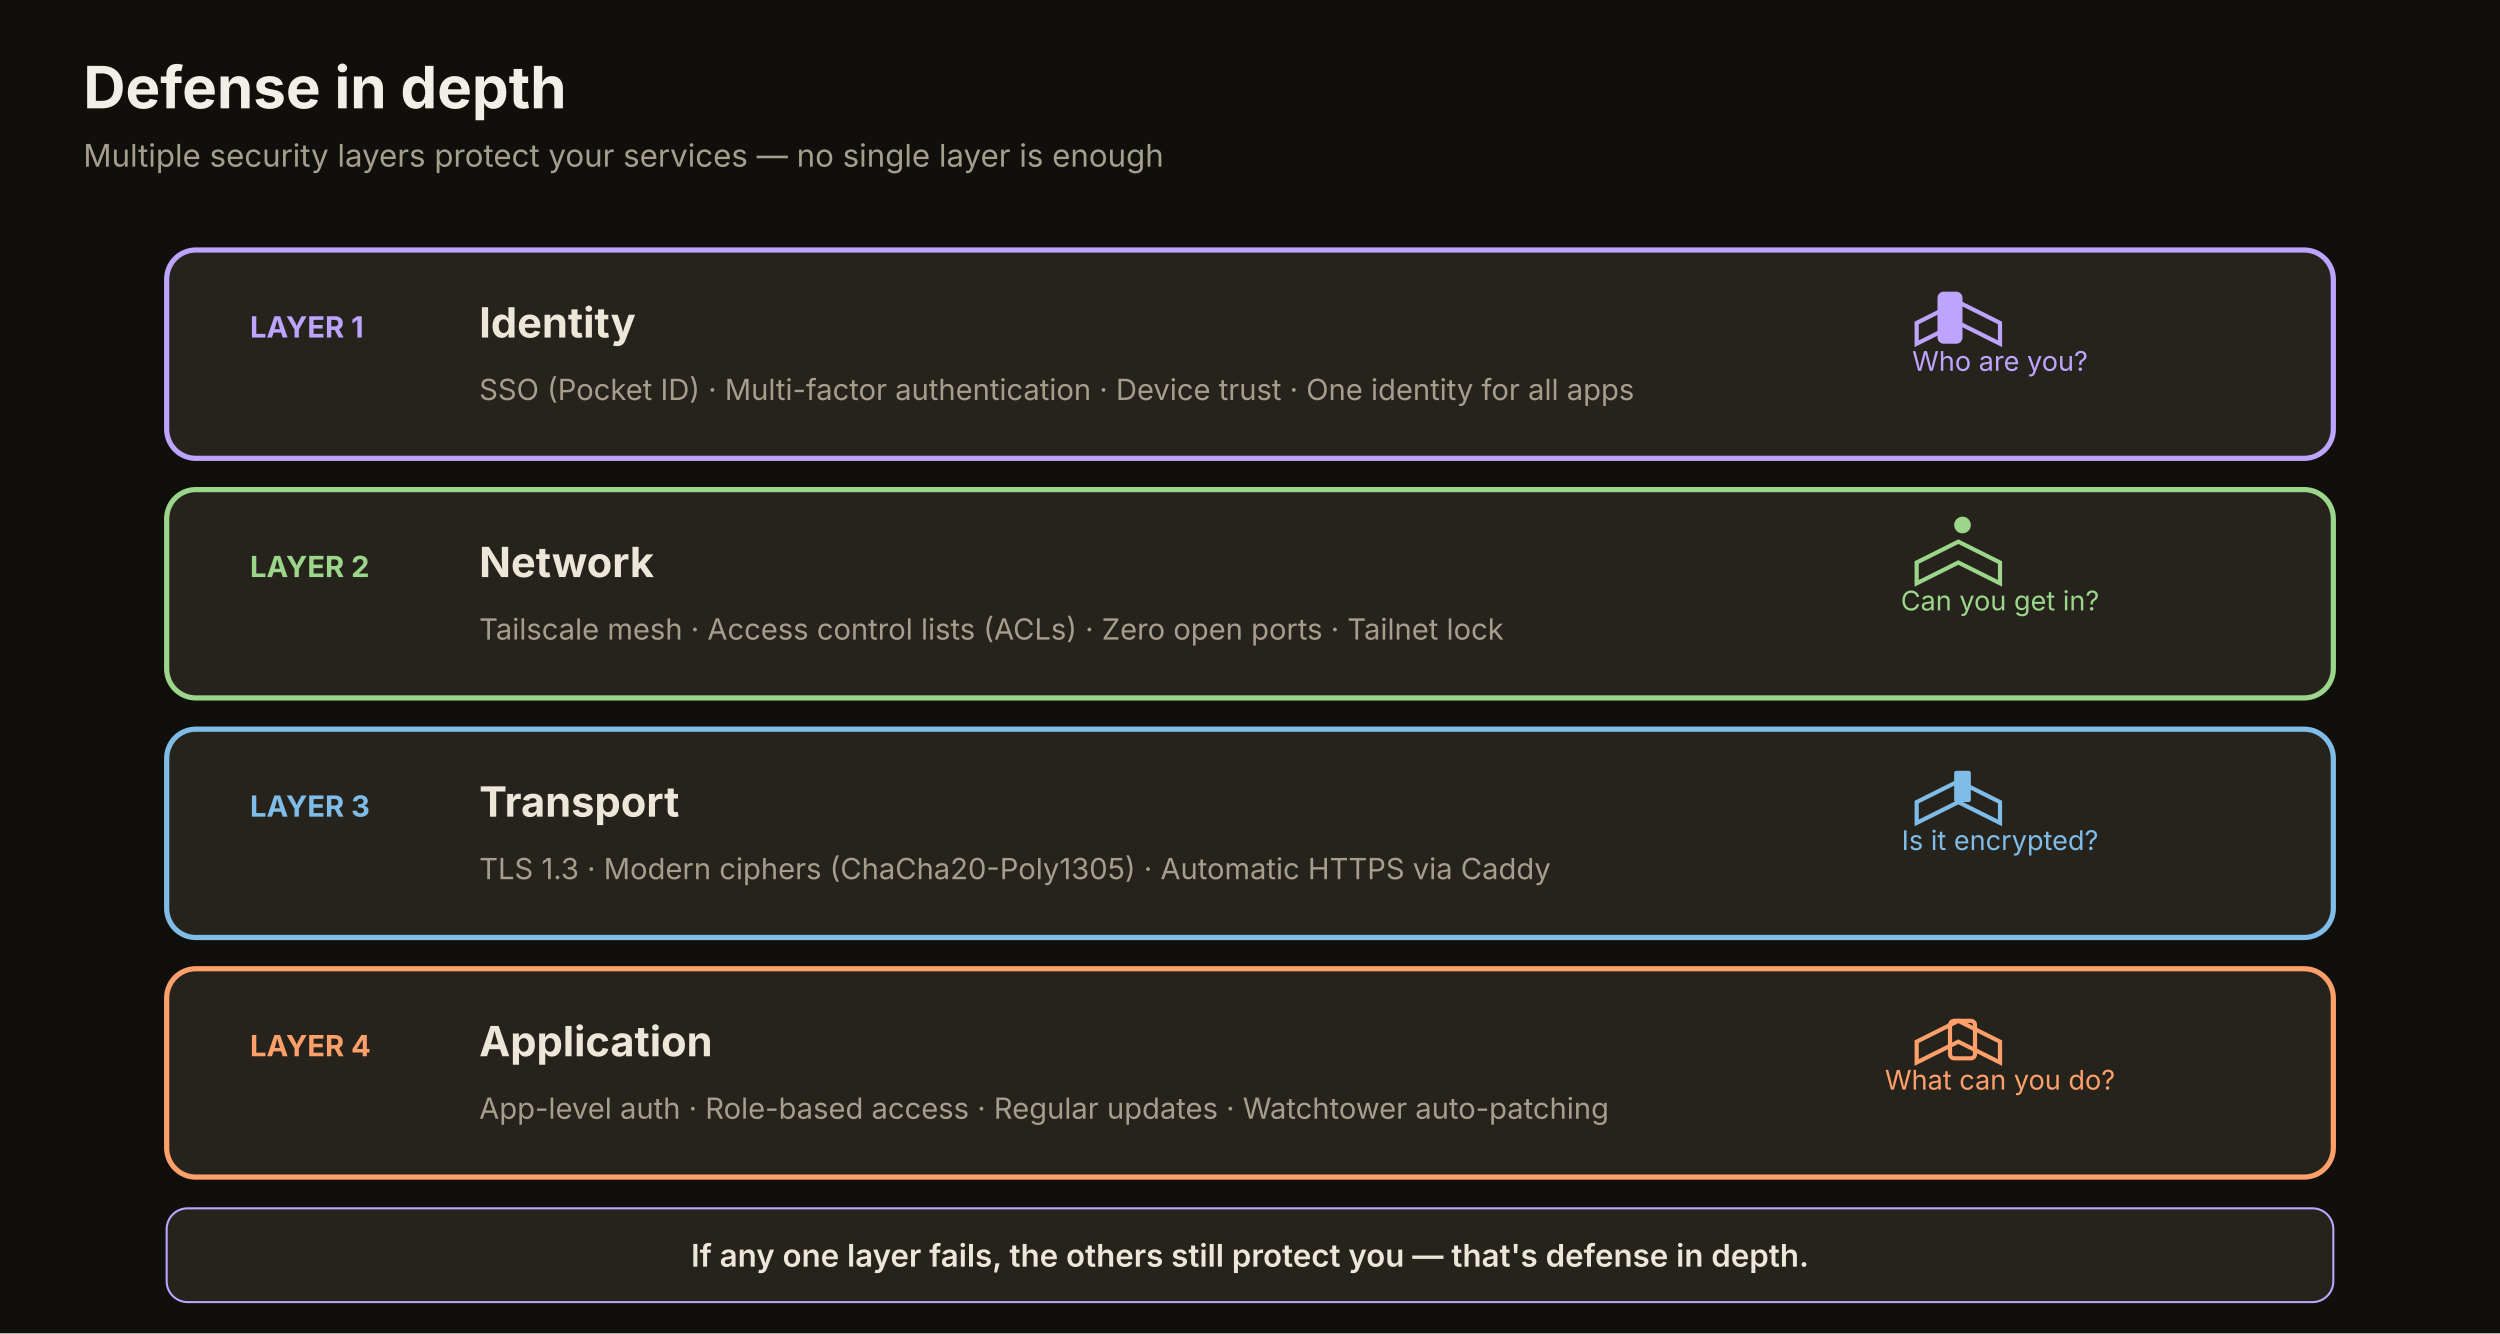
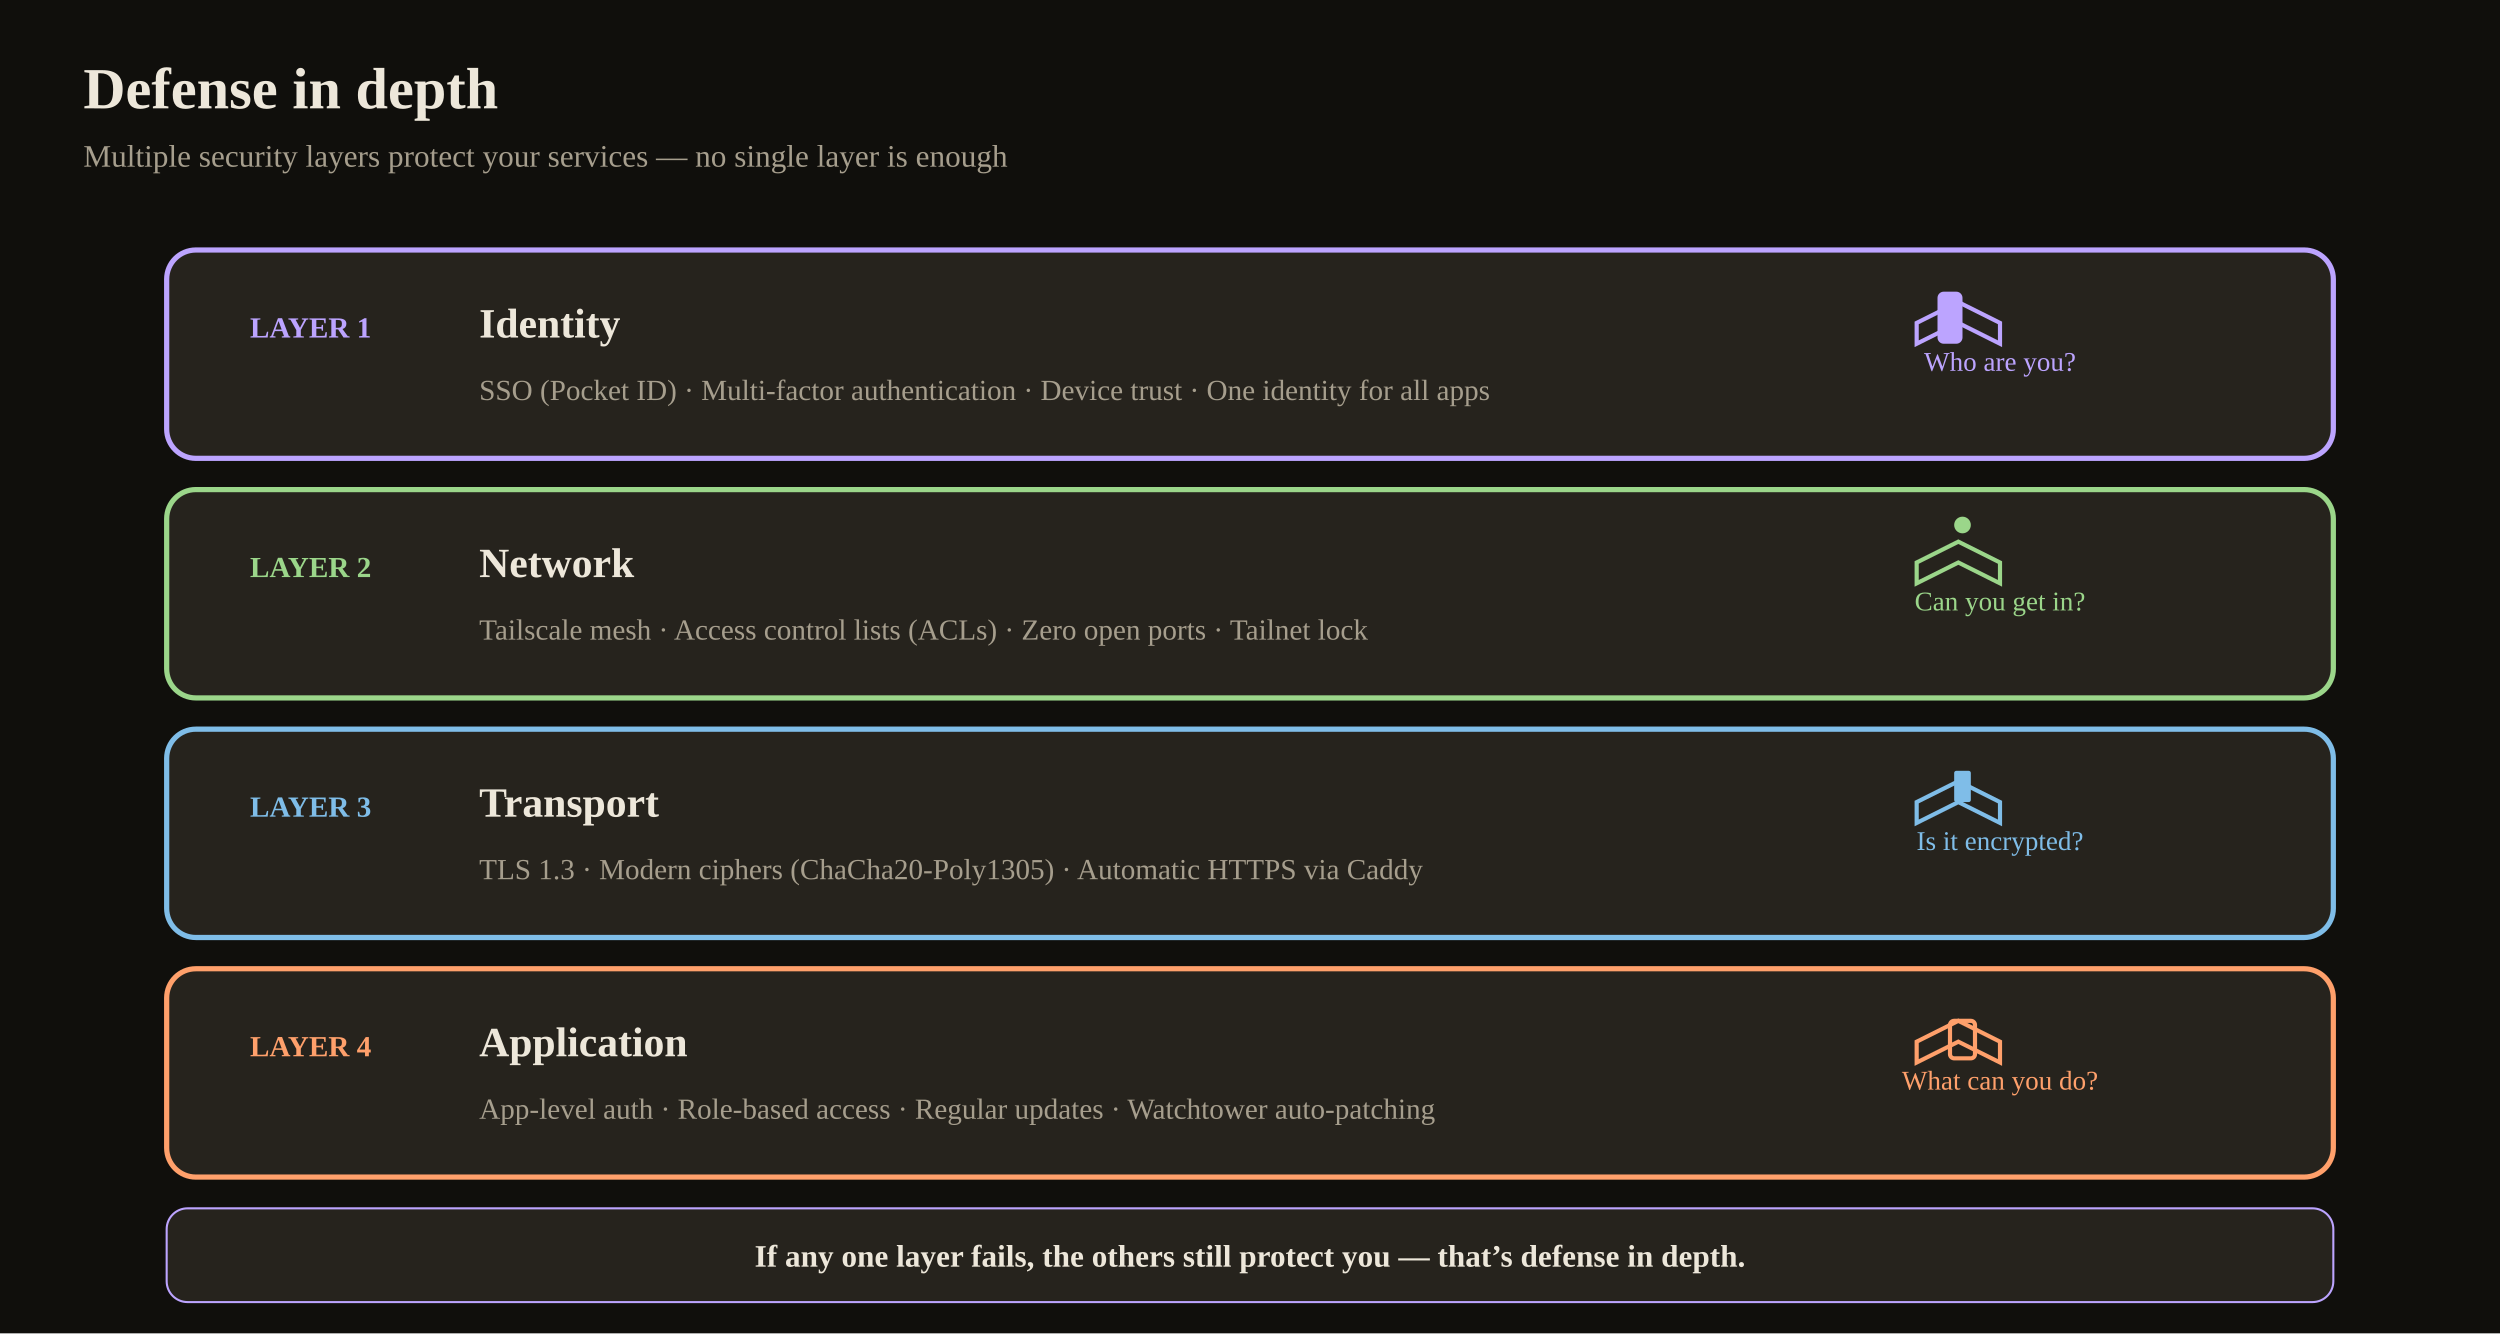
<svg xmlns="http://www.w3.org/2000/svg" width="1200" height="640" viewBox="0 0 1200 640" role="img" aria-labelledby="sl-title sl-desc">
  <rect width="1200" height="640" fill="var(--c-sunken, #100f0c)" />
-   <text x="40" y="52" font-family="system-ui, -apple-system, sans-serif" font-size="28" font-weight="700" fill="var(--c-sunken, #f2efe8)">Defense in depth</text>
-   <text x="40" y="80" font-family="system-ui, -apple-system, sans-serif" font-size="15" fill="var(--c-muted, #a69e8d)">Multiple security layers protect your services — no single layer is enough</text>
+   <text x="40" y="52" font-family="var(--font-sans, system-ui, -apple-system, sans-serif)" font-size="28" font-weight="700" fill="var(--c-text, #ede7da)">Defense in depth</text>
+   <text x="40" y="80" font-family="var(--font-sans, system-ui, -apple-system, sans-serif)" font-size="15" fill="var(--c-muted, #a69e8d)">Multiple security layers protect your services — no single layer is enough</text>
  <rect x="80" y="120" width="1040" height="100" rx="14" fill="var(--c-raised, #26231d)" stroke="var(--c-hue-violet, #bca4ff)" stroke-width="2.5" />
-   <text x="120" y="162" font-family="system-ui, -apple-system, sans-serif" font-size="14" font-weight="700" fill="var(--c-hue-violet, #bca4ff)">LAYER 1</text>
-   <text x="230" y="162" font-family="system-ui, -apple-system, sans-serif" font-size="20" font-weight="700" fill="var(--c-text, #ede7da)">Identity</text>
+   <text x="120" y="162" font-family="var(--font-sans, system-ui, -apple-system, sans-serif)" font-size="14" font-weight="700" fill="var(--c-hue-violet, #bca4ff)">LAYER 1</text>
+   <text x="230" y="162" font-family="var(--font-sans, system-ui, -apple-system, sans-serif)" font-size="20" font-weight="700" fill="var(--c-text, #ede7da)">Identity</text>
  <path d="M940 155 l-20 10 l0 -10 l20 -10 l20 10 l0 10 z" fill="none" stroke="var(--c-hue-violet, #bca4ff)" stroke-width="2" />
  <rect x="930" y="140" width="12" height="25" rx="3" fill="var(--c-hue-violet, #bca4ff)" />
-   <text x="230" y="192" font-family="system-ui, -apple-system, sans-serif" font-size="14" fill="var(--c-muted, #a69e8d)">SSO (Pocket ID) · Multi-factor authentication · Device trust · One identity for all apps</text>
-   <text x="960" y="178" font-family="system-ui, -apple-system, sans-serif" font-size="13" fill="var(--c-hue-violet, #bca4ff)" text-anchor="middle">Who are you?</text>
+   <text x="230" y="192" font-family="var(--font-sans, system-ui, -apple-system, sans-serif)" font-size="14" fill="var(--c-muted, #a69e8d)">SSO (Pocket ID) · Multi-factor authentication · Device trust · One identity for all apps</text>
+   <text x="960" y="178" font-family="var(--font-sans, system-ui, -apple-system, sans-serif)" font-size="13" fill="var(--c-hue-violet, #bca4ff)" text-anchor="middle">Who are you?</text>
  <rect x="80" y="235" width="1040" height="100" rx="14" fill="var(--c-raised, #26231d)" stroke="var(--c-hue-green, #9bd68a)" stroke-width="2.5" />
-   <text x="120" y="277" font-family="system-ui, -apple-system, sans-serif" font-size="14" font-weight="700" fill="var(--c-hue-green, #9bd68a)">LAYER 2</text>
-   <text x="230" y="277" font-family="system-ui, -apple-system, sans-serif" font-size="20" font-weight="700" fill="var(--c-text, #ede7da)">Network</text>
+   <text x="120" y="277" font-family="var(--font-sans, system-ui, -apple-system, sans-serif)" font-size="14" font-weight="700" fill="var(--c-hue-green, #9bd68a)">LAYER 2</text>
+   <text x="230" y="277" font-family="var(--font-sans, system-ui, -apple-system, sans-serif)" font-size="20" font-weight="700" fill="var(--c-text, #ede7da)">Network</text>
  <path d="M940 270 l-20 10 l0 -10 l20 -10 l20 10 l0 10 z" fill="none" stroke="var(--c-hue-green, #9bd68a)" stroke-width="2" />
  <circle cx="942" cy="252" r="4" fill="var(--c-hue-green, #9bd68a)" />
-   <text x="230" y="307" font-family="system-ui, -apple-system, sans-serif" font-size="14" fill="var(--c-muted, #a69e8d)">Tailscale mesh · Access control lists (ACLs) · Zero open ports · Tailnet lock</text>
-   <text x="960" y="293" font-family="system-ui, -apple-system, sans-serif" font-size="13" fill="var(--c-hue-green, #9bd68a)" text-anchor="middle">Can you get in?</text>
+   <text x="230" y="307" font-family="var(--font-sans, system-ui, -apple-system, sans-serif)" font-size="14" fill="var(--c-muted, #a69e8d)">Tailscale mesh · Access control lists (ACLs) · Zero open ports · Tailnet lock</text>
+   <text x="960" y="293" font-family="var(--font-sans, system-ui, -apple-system, sans-serif)" font-size="13" fill="var(--c-hue-green, #9bd68a)" text-anchor="middle">Can you get in?</text>
  <rect x="80" y="350" width="1040" height="100" rx="14" fill="var(--c-raised, #26231d)" stroke="var(--c-hue-blue, #7fbde8)" stroke-width="2.5" />
-   <text x="120" y="392" font-family="system-ui, -apple-system, sans-serif" font-size="14" font-weight="700" fill="var(--c-hue-blue, #7fbde8)">LAYER 3</text>
-   <text x="230" y="392" font-family="system-ui, -apple-system, sans-serif" font-size="20" font-weight="700" fill="var(--c-text, #ede7da)">Transport</text>
+   <text x="120" y="392" font-family="var(--font-sans, system-ui, -apple-system, sans-serif)" font-size="14" font-weight="700" fill="var(--c-hue-blue, #7fbde8)">LAYER 3</text>
+   <text x="230" y="392" font-family="var(--font-sans, system-ui, -apple-system, sans-serif)" font-size="20" font-weight="700" fill="var(--c-text, #ede7da)">Transport</text>
  <path d="M940 385 l-20 10 l0 -10 l20 -10 l20 10 l0 10 z" fill="none" stroke="var(--c-hue-blue, #7fbde8)" stroke-width="2" />
  <rect x="938" y="370" width="8" height="15" rx="1" fill="var(--c-hue-blue, #7fbde8)" />
-   <text x="230" y="422" font-family="system-ui, -apple-system, sans-serif" font-size="14" fill="var(--c-muted, #a69e8d)">TLS 1.3 · Modern ciphers (ChaCha20-Poly1305) · Automatic HTTPS via Caddy</text>
-   <text x="960" y="408" font-family="system-ui, -apple-system, sans-serif" font-size="13" fill="var(--c-hue-blue, #7fbde8)" text-anchor="middle">Is it encrypted?</text>
+   <text x="230" y="422" font-family="var(--font-sans, system-ui, -apple-system, sans-serif)" font-size="14" fill="var(--c-muted, #a69e8d)">TLS 1.3 · Modern ciphers (ChaCha20-Poly1305) · Automatic HTTPS via Caddy</text>
+   <text x="960" y="408" font-family="var(--font-sans, system-ui, -apple-system, sans-serif)" font-size="13" fill="var(--c-hue-blue, #7fbde8)" text-anchor="middle">Is it encrypted?</text>
  <rect x="80" y="465" width="1040" height="100" rx="14" fill="var(--c-raised, #26231d)" stroke="var(--c-hue-orange, #ffa06b)" stroke-width="2.5" />
-   <text x="120" y="507" font-family="system-ui, -apple-system, sans-serif" font-size="14" font-weight="700" fill="var(--c-hue-orange, #ffa06b)">LAYER 4</text>
-   <text x="230" y="507" font-family="system-ui, -apple-system, sans-serif" font-size="20" font-weight="700" fill="var(--c-text, #ede7da)">Application</text>
+   <text x="120" y="507" font-family="var(--font-sans, system-ui, -apple-system, sans-serif)" font-size="14" font-weight="700" fill="var(--c-hue-orange, #ffa06b)">LAYER 4</text>
+   <text x="230" y="507" font-family="var(--font-sans, system-ui, -apple-system, sans-serif)" font-size="20" font-weight="700" fill="var(--c-text, #ede7da)">Application</text>
  <path d="M940 500 l-20 10 l0 -10 l20 -10 l20 10 l0 10 z" fill="none" stroke="var(--c-hue-orange, #ffa06b)" stroke-width="2" />
  <rect x="936" y="490" width="12" height="18" rx="2" fill="none" stroke="var(--c-hue-orange, #ffa06b)" stroke-width="2" />
-   <text x="230" y="537" font-family="system-ui, -apple-system, sans-serif" font-size="14" fill="var(--c-muted, #a69e8d)">App-level auth · Role-based access · Regular updates · Watchtower auto-patching</text>
-   <text x="960" y="523" font-family="system-ui, -apple-system, sans-serif" font-size="13" fill="var(--c-hue-orange, #ffa06b)" text-anchor="middle">What can you do?</text>
+   <text x="230" y="537" font-family="var(--font-sans, system-ui, -apple-system, sans-serif)" font-size="14" fill="var(--c-muted, #a69e8d)">App-level auth · Role-based access · Regular updates · Watchtower auto-patching</text>
+   <text x="960" y="523" font-family="var(--font-sans, system-ui, -apple-system, sans-serif)" font-size="13" fill="var(--c-hue-orange, #ffa06b)" text-anchor="middle">What can you do?</text>
  <rect x="80" y="580" width="1040" height="45" rx="10" fill="var(--c-raised, #26231d)" stroke="var(--c-hue-violet, #bca4ff)" stroke-width="1" />
-   <text x="600" y="608" font-family="system-ui, -apple-system, sans-serif" font-size="15" font-weight="600" fill="var(--c-text, #ede7da)" text-anchor="middle">If any one layer fails, the others still protect you — that's defense in depth.</text>
+   <text x="600" y="608" font-family="var(--font-sans, system-ui, -apple-system, sans-serif)" font-size="15" font-weight="600" fill="var(--c-text, #ede7da)" text-anchor="middle">If any one layer fails, the others still protect you — that’s defense in depth.</text>
</svg>
